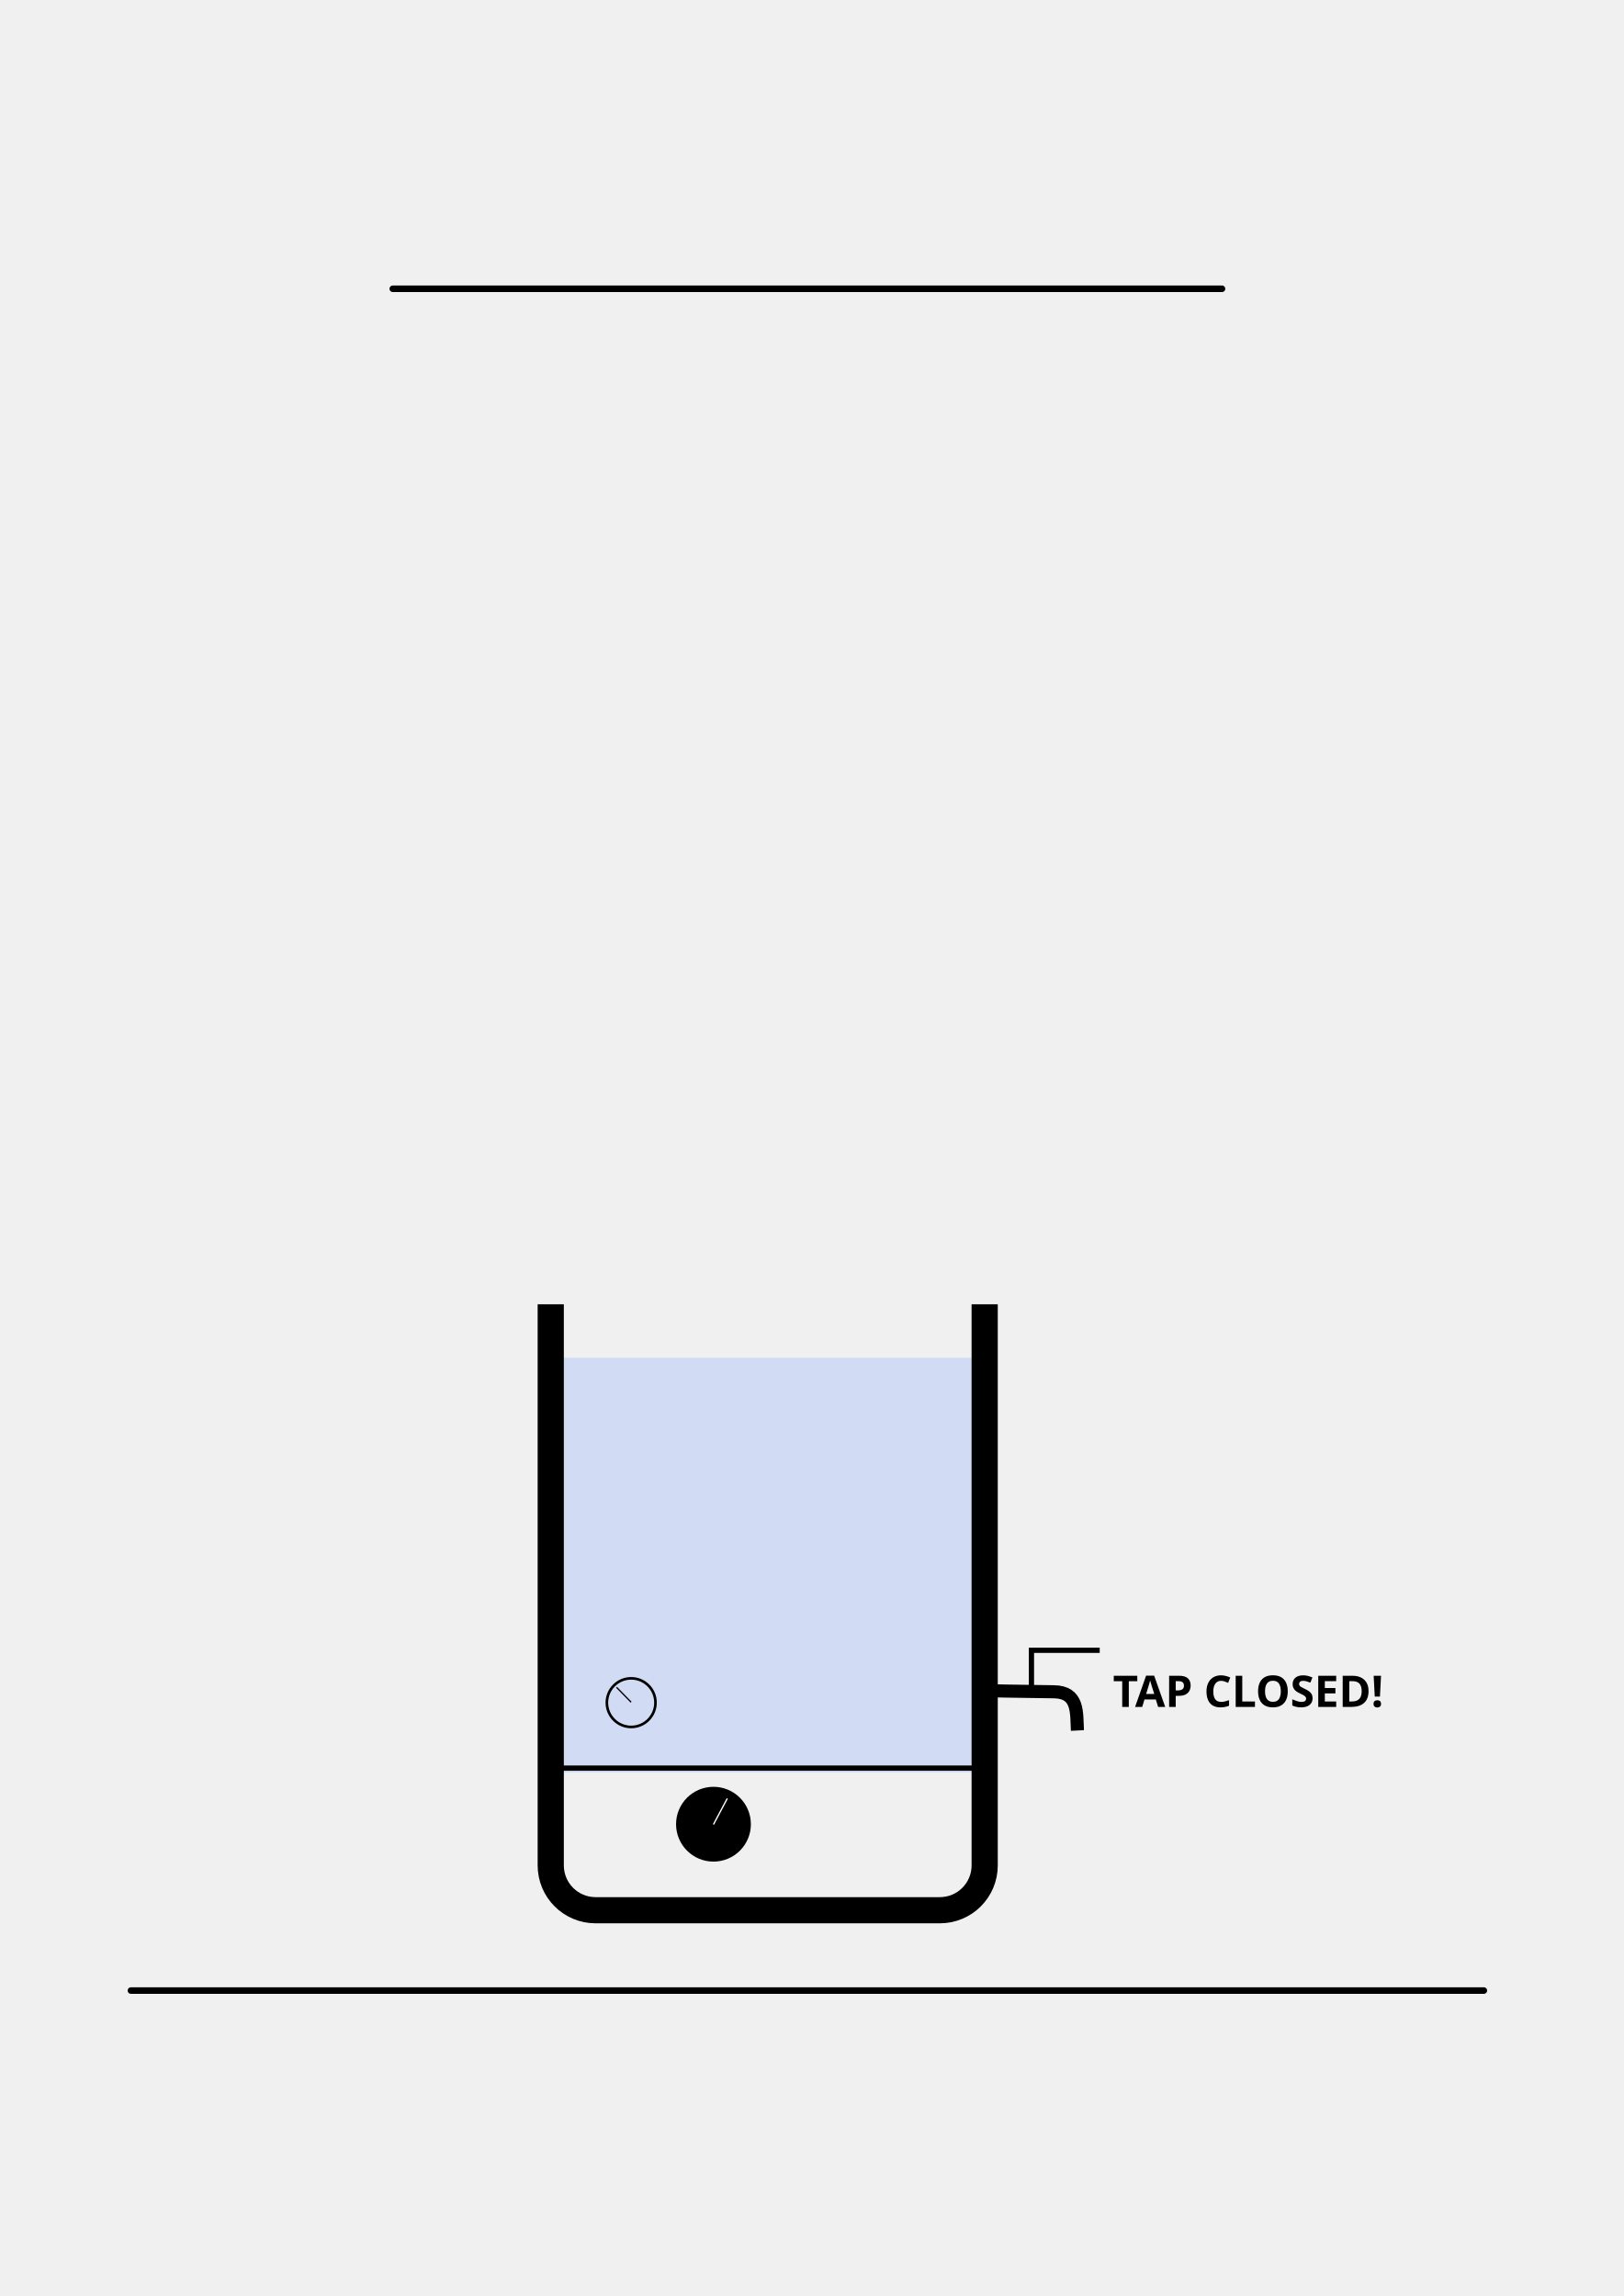
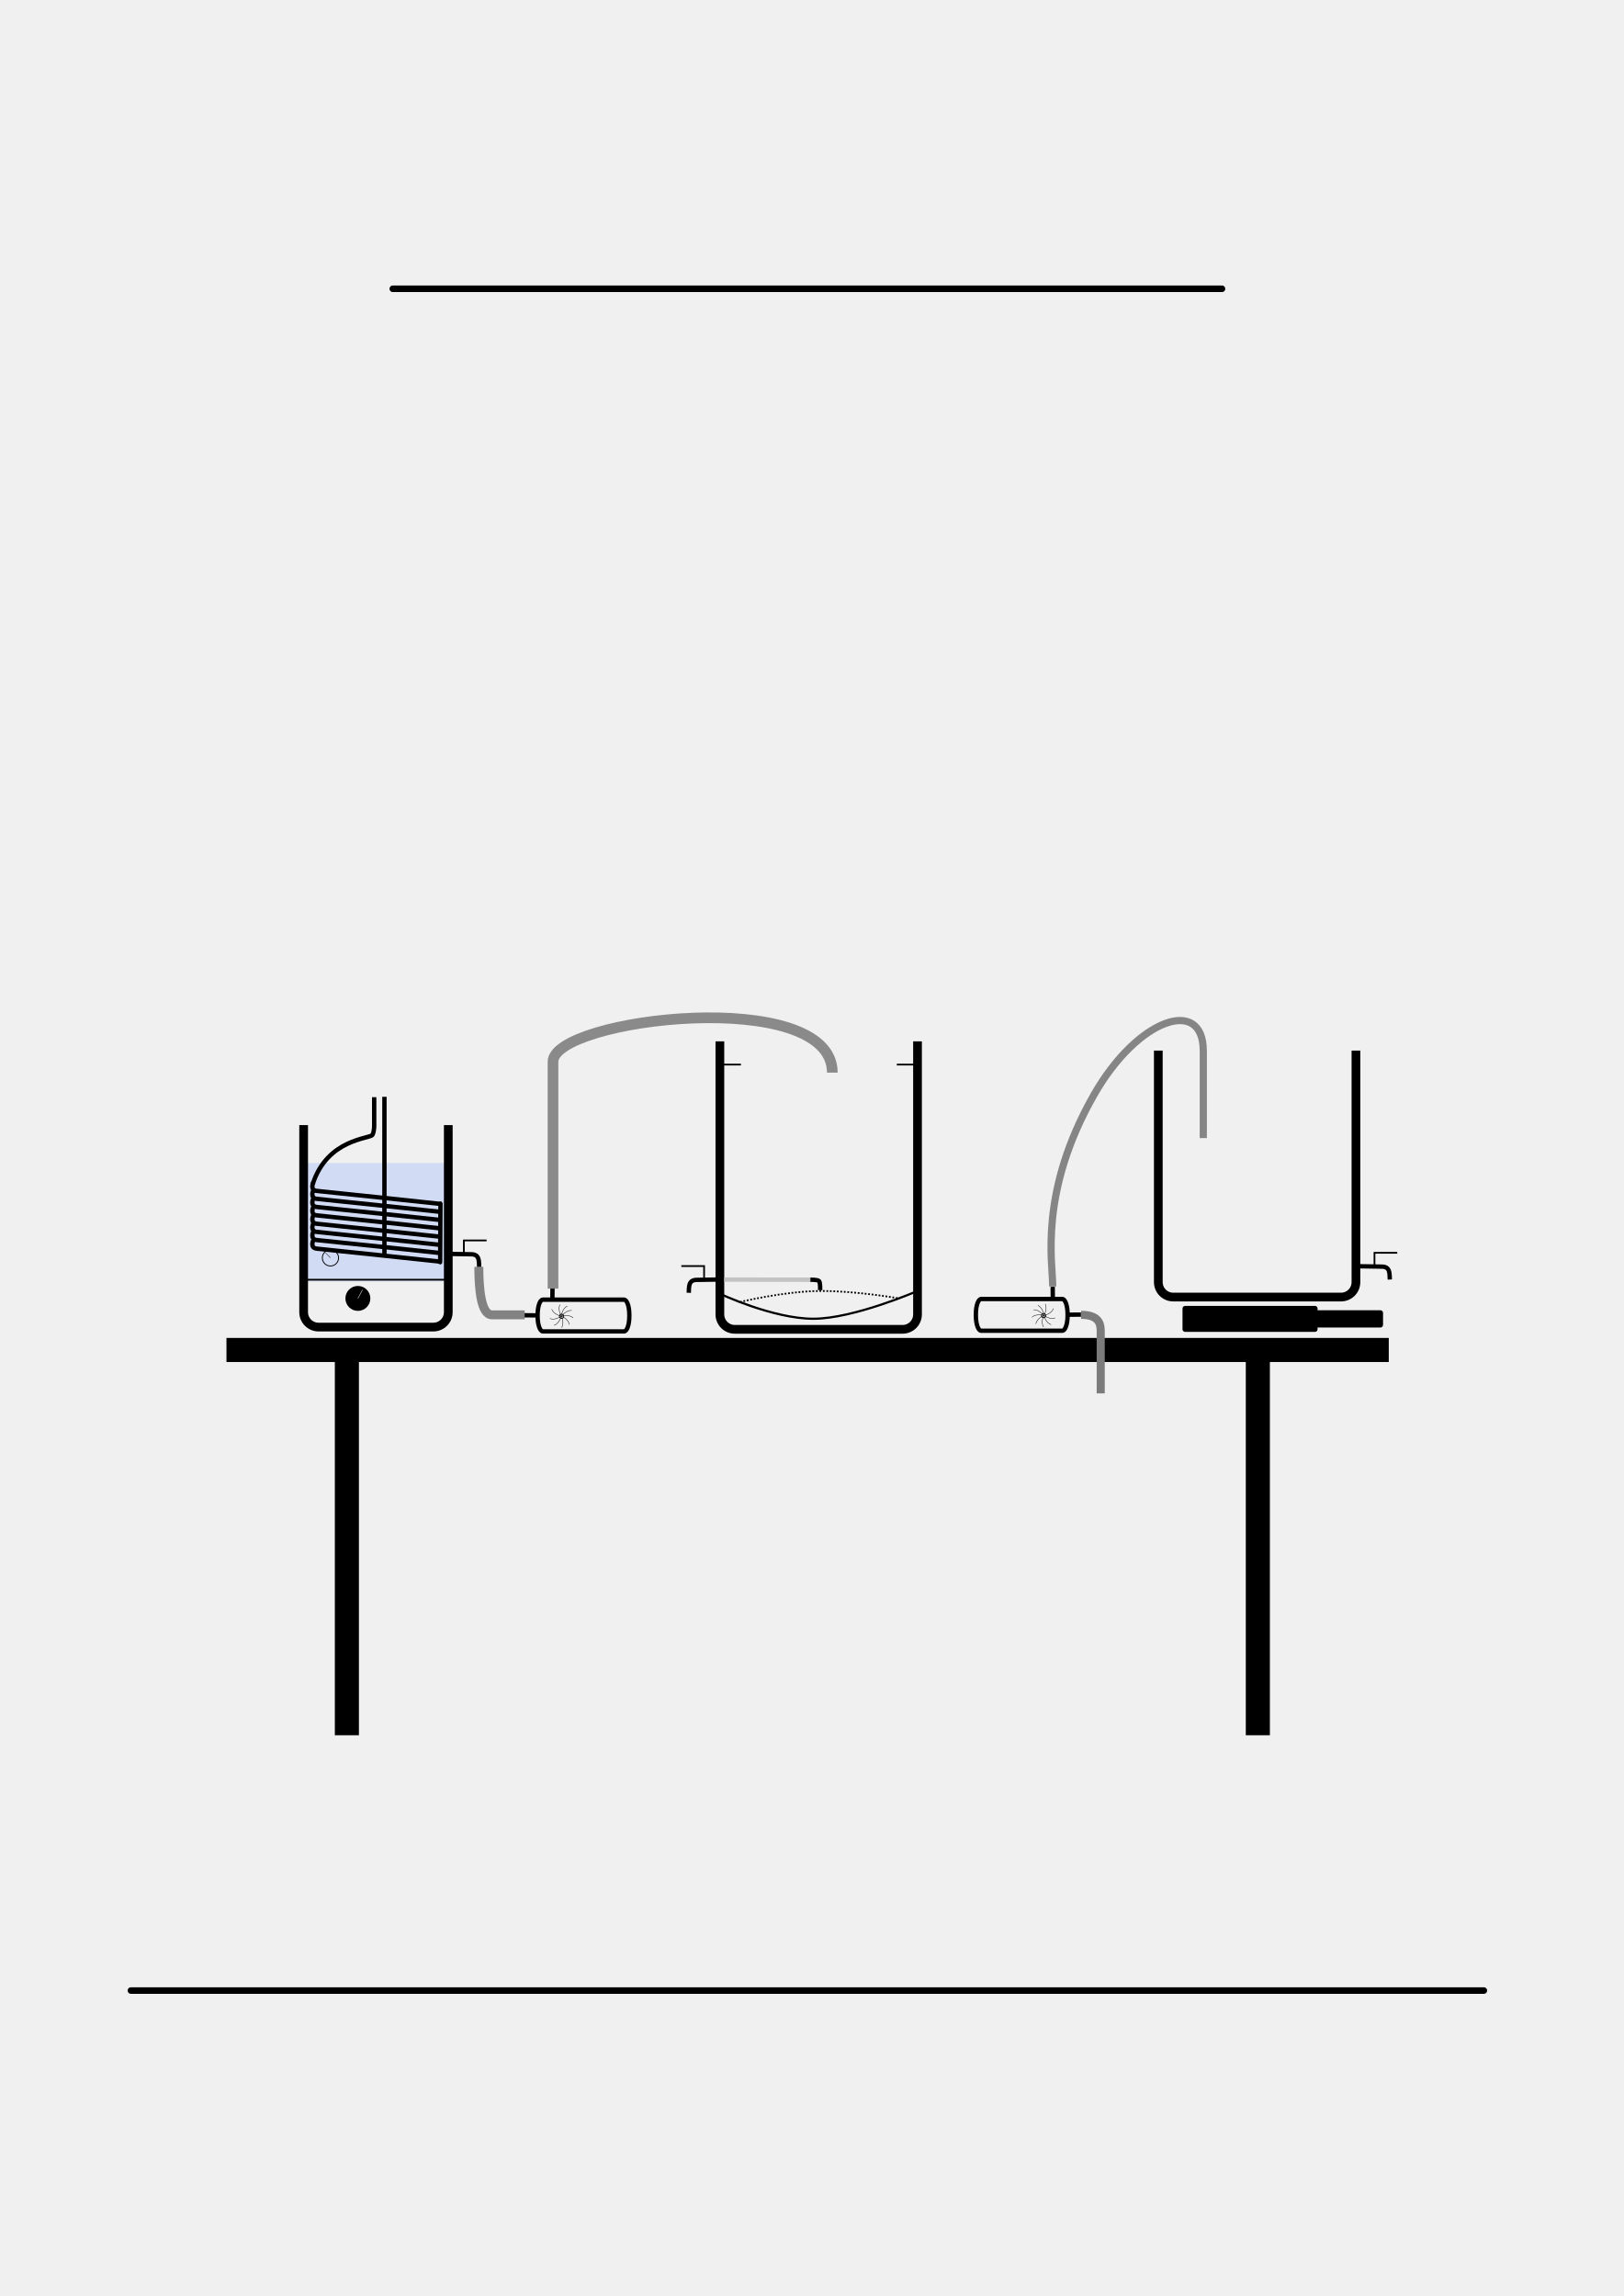
<svg xmlns="http://www.w3.org/2000/svg" width="744.094" height="1052.362" id="svg2" version="1.1">
  <defs id="defs4" />
  <g id="layer1">
    <flowRoot xml:space="preserve" id="flowRoot2987" style="font-size:14px;font-style:normal;font-variant:normal;font-weight:normal;font-stretch:normal;line-height:125%;letter-spacing:0px;word-spacing:0px;fill:#000000;fill-opacity:1;stroke:none;font-family:Andika;-inkscape-font-specification:Andika" transform="translate(121.4062,2.313433)">
      <flowRegion id="flowRegion2989">
        <rect id="rect2991" width="265.165" height="41.669" x="101.015" y="927.356" />
      </flowRegion>
      <flowPara id="flowPara2993" style="font-style:normal;font-variant:normal;font-weight:normal;font-stretch:normal;text-align:center;text-anchor:middle;font-family:EB Garamond;-inkscape-font-specification:EB Garamond">Brewery Instructions</flowPara>
      <flowPara id="flowPara2995" style="font-style:normal;font-variant:normal;font-weight:normal;font-stretch:normal;text-align:center;text-anchor:middle;font-family:EB Garamond;-inkscape-font-specification:EB Garamond">Page 2</flowPara>
    </flowRoot>
    <flowRoot xml:space="preserve" id="flowRoot3003" style="font-size:14px;font-style:normal;font-variant:normal;font-weight:normal;font-stretch:normal;line-height:125%;letter-spacing:0px;word-spacing:0px;fill:#000000;fill-opacity:1;stroke:none;font-family:Andika;-inkscape-font-specification:Andika">
      <flowRegion id="flowRegion3005">
        <rect id="rect3007" width="621.429" height="77.143" x="58.571" y="55.219" />
      </flowRegion>
      <flowPara id="flowPara3009" style="font-size:56px">Heat the strike water</flowPara>
    </flowRoot>
    <flowRoot xml:space="preserve" id="flowRoot3011" style="font-size:14px;font-style:normal;font-variant:normal;font-weight:normal;font-stretch:normal;line-height:125%;letter-spacing:0px;word-spacing:0px;fill:#000000;fill-opacity:1;stroke:none;font-family:Andika;-inkscape-font-specification:Andika">
      <flowRegion id="flowRegion3013">
        <rect id="rect3015" width="622.857" height="302.857" x="58.571" y="155.219" />
      </flowRegion>
      <flowPara id="flowPara3928">Now - we want to heat the strike water to almost the perfect temperature (we will fine tune it later). We heat the water in the urn because it is the most efficient (fastest). </flowPara>
      <flowPara id="flowPara4345" />
-       <flowPara id="flowPara4347">How much water in the urn? 28L (fill it almost to the top). </flowPara>
-       <flowPara id="flowPara4374" />
-       <flowPara id="flowPara4376">Why so much? </flowPara>
-       <flowPara id="flowPara4349" />
-       <flowPara id="flowPara4383">You will need to heat enough water for mashing and sparging to end up at 23L volume. We will lose approx 5L to grain absorbtion.</flowPara>
+       <flowPara id="flowPara4383">How much water in the urn? Measure the water for the "strike" - for a 19L batch - 13.5L is a typical amount of strike water (1 cm in the hot water urn = 0.8L - measure from the outlet level). </flowPara>
      <flowPara id="flowPara4387" />
-       <flowPara id="flowPara4389">For 7kg of grain, you will need 17.5 L of strike water at 75 (C) to end at a final temperature of 68 (C). </flowPara>
+       <flowPara id="flowPara4389">Heat the strike water to 72 (C) to end at a final temperature of 64 (lager - less body more alchohol) (C). </flowPara>
      <flowPara id="flowPara4361" />
      <flowPara id="flowPara4391" />
      <flowPara id="flowPara4370" />
      <flowPara id="flowPara4372" />
    </flowRoot>
    <path style="fill:none;stroke:#000000;stroke-width:3;stroke-linecap:round;stroke-linejoin:miter;stroke-opacity:1;stroke-miterlimit:4;stroke-dasharray:none" d="m 60,912.362 620,0" id="path3043" />
    <path id="path3047" d="m 180,132.362 380,0" style="fill:none;stroke:#000000;stroke-width:3;stroke-linecap:round;stroke-linejoin:miter;stroke-opacity:1;stroke-miterlimit:4;stroke-dasharray:none" />
-     <rect style="fill:#5b8bff;fill-opacity:0.209;stroke:none" id="rect4401" width="200" height="190" x="250" y="622.362" ry="1.641" />
-     <g id="layer1-3" transform="matrix(0.6,0,0,0.6,189.8196,504.7008)">
-       <path id="rect2985" d="m 435.714,155.219 0,428.571 c 0,18.994 -15.291,34.286 -34.286,34.286 l -262.857,0 c -18.994,0 -34.286,-15.291 -34.286,-34.286 l 0,-428.571" style="fill:none;stroke:#000000;stroke-width:20;stroke-miterlimit:4;stroke-opacity:1;stroke-dashoffset:0" />
-       <path transform="translate(-47.14286,2.857143)" d="m 294.286,549.505 c 0,10.257 -8.315,18.571 -18.571,18.571 -10.257,0 -18.571,-8.315 -18.571,-18.571 0,-10.257 8.315,-18.571 18.571,-18.571 10.257,0 18.571,8.315 18.571,18.571 z" id="path3756" style="fill:#000000;fill-opacity:1;stroke:#000000;stroke-width:20;stroke-miterlimit:4;stroke-opacity:1;stroke-dasharray:none;stroke-dashoffset:0" />
-       <path transform="translate(-110,-90)" style="fill:none;stroke:#000000;stroke-width:2;stroke-miterlimit:4;stroke-opacity:1;stroke-dasharray:none;stroke-dashoffset:0" id="path3758" d="m 294.286,549.505 c 0,10.257 -8.315,18.571 -18.571,18.571 -10.257,0 -18.571,-8.315 -18.571,-18.571 0,-10.257 8.315,-18.571 18.571,-18.571 10.257,0 18.571,8.315 18.571,18.571 z" />
-       <path id="path3760" d="m 107.143,509.505 330,0" style="fill:none;stroke:#000000;stroke-width:4;stroke-linecap:butt;stroke-linejoin:miter;stroke-miterlimit:4;stroke-opacity:1;stroke-dasharray:none" />
-       <path id="path3762" d="M 165.665,459.15 154.553,447.786" style="fill:none;stroke:#000000;stroke-width:1px;stroke-linecap:butt;stroke-linejoin:miter;stroke-opacity:1" />
-       <path id="path3764" d="m 228.571,552.541 10.536,-19.821" style="fill:none;stroke:#ffffff;stroke-width:1px;stroke-linecap:butt;stroke-linejoin:miter;stroke-opacity:1" />
-       <path id="path3768" d="m 435.376,450.311 c 0,0 29.043,0.667 53.086,0.88 19.088,0.169 17.372,15.684 18.086,29.579" style="fill:none;stroke:#000000;stroke-width:10;stroke-linecap:butt;stroke-linejoin:miter;stroke-miterlimit:4;stroke-opacity:1;stroke-dasharray:none" />
-       <path id="path3774" d="m 471.429,454.505 0,-35 52.143,0" style="fill:none;stroke:#000000;stroke-width:4;stroke-linecap:butt;stroke-linejoin:miter;stroke-miterlimit:4;stroke-opacity:1;stroke-dasharray:none" />
+     <rect style="fill:#5b8bff;fill-opacity:0.209;stroke:none" id="rect4401" width="65.714" height="54.286" x="138.929" y="533.076" ry="0.469" />
+     <path style="fill:none;stroke:#000000;stroke-width:11.037;stroke-linecap:butt;stroke-linejoin:miter;stroke-miterlimit:4;stroke-opacity:1;stroke-dasharray:none" d="m 103.782,618.758 532.647,0" id="path3930" />
+     <path style="fill:none;stroke:#000000;stroke-width:11.037;stroke-linecap:butt;stroke-linejoin:miter;stroke-miterlimit:4;stroke-opacity:1;stroke-dasharray:none" d="m 576.429,618.758 0,176.59" id="path3932" />
+     <path style="fill:none;stroke:#000000;stroke-width:11.037;stroke-linecap:butt;stroke-linejoin:miter;stroke-miterlimit:4;stroke-opacity:1;stroke-dasharray:none" d="m 158.966,618.758 0,176.59" id="path3934" />
+     <g id="layer1-7" transform="matrix(-0.2,0,0,0.2,446.1345,442.612)">
+       <path id="rect2985-7" d="m 581.176,173.402 0,625.714 c 0,18.994 -15.291,34.286 -34.286,34.286 l -384.286,0 c -18.994,0 -34.286,-15.291 -34.286,-34.286 l 0,-625.714" style="fill:none;stroke:#000000;stroke-width:20;stroke-miterlimit:4;stroke-opacity:1;stroke-dashoffset:0" />
+       <path id="path3760-6" d="m 132.605,226.662 43.117,0" style="fill:none;stroke:#000000;stroke-width:4;stroke-linecap:butt;stroke-linejoin:miter;stroke-miterlimit:4;stroke-opacity:1;stroke-dasharray:none" />
+       <path id="path3768-3" d="m 581.284,719.208 c 0,0 29.043,0.667 53.086,0.88 19.088,0.169 17.372,15.684 18.086,29.579" style="fill:none;stroke:#000000;stroke-width:10;stroke-linecap:butt;stroke-linejoin:miter;stroke-miterlimit:4;stroke-opacity:1;stroke-dasharray:none" />
+       <path id="path3774-1" d="m 617.337,723.402 0,-35 52.143,0" style="fill:none;stroke:#000000;stroke-width:4;stroke-linecap:butt;stroke-linejoin:miter;stroke-miterlimit:4;stroke-opacity:1;stroke-dasharray:none" />
+       <path style="fill:none;stroke:#000000;stroke-width:4;stroke-linecap:butt;stroke-linejoin:miter;stroke-miterlimit:4;stroke-opacity:1;stroke-dasharray:none" d="m 532.962,226.662 43.117,0" id="path3795" />
+       <path id="path3797" d="m 126.891,744.831 c 0,0 147.272,64.325 240.065,64.325 92.793,0 214.619,-57.507 214.619,-57.507" style="fill:none;stroke:#000000;stroke-width:5;stroke-linecap:butt;stroke-linejoin:miter;stroke-miterlimit:4;stroke-opacity:1;stroke-dasharray:none" />
+       <path id="path3799" d="m 174.033,761.973 c 0,0 97.143,-17.143 178.571,-16.429 81.429,0.714 181.429,25 181.429,25" style="fill:none;stroke:#000000;stroke-width:4;stroke-linecap:butt;stroke-linejoin:miter;stroke-miterlimit:4;stroke-opacity:1;stroke-dasharray:4, 4;stroke-dashoffset:0" />
+       <path id="path3801" d="m 351.444,743.67 c 0,0 -0.739,-17.789 2.589,-20.982 3.662,-3.513 21.518,-2.98 21.518,-2.98" style="fill:none;stroke:#000000;stroke-width:10;stroke-linecap:butt;stroke-linejoin:miter;stroke-miterlimit:4;stroke-opacity:1;stroke-dasharray:none" />
+       <path id="path3803" d="m 373.651,719.685 197.506,-0.253" style="fill:none;stroke:#c3c3c3;stroke-width:10;stroke-linecap:butt;stroke-linejoin:miter;stroke-miterlimit:4;stroke-opacity:1;stroke-dasharray:none" />
    </g>
-     <text xml:space="preserve" style="font-size:14px;font-style:normal;font-variant:normal;font-weight:normal;font-stretch:normal;line-height:125%;letter-spacing:0px;word-spacing:0px;fill:#000000;fill-opacity:1;stroke:none;font-family:Andika;-inkscape-font-specification:Andika" x="510" y="782.362" id="text4397">
-       <tspan id="tspan4399" x="510" y="782.362" style="font-size:20px;font-weight:bold;-inkscape-font-specification:Andika Bold">TAP CLOSED!</tspan>
-     </text>
+     <g id="g4533" transform="translate(-79.33287,-78.74474)">
+       <g transform="matrix(0.2,0,0,0.2,197.6235,563.3954)" id="layer1-3">
+         <path style="fill:none;stroke:#000000;stroke-width:20;stroke-miterlimit:4;stroke-opacity:1;stroke-dashoffset:0" d="m 435.714,155.219 0,428.571 c 0,18.994 -15.291,34.286 -34.286,34.286 l -262.857,0 c -18.994,0 -34.286,-15.291 -34.286,-34.286 l 0,-428.571" id="rect2985" />
+         <path style="fill:#000000;fill-opacity:1;stroke:#000000;stroke-width:20;stroke-miterlimit:4;stroke-opacity:1;stroke-dasharray:none;stroke-dashoffset:0" id="path3756" d="m 294.286,549.505 c 0,10.257 -8.315,18.571 -18.571,18.571 -10.257,0 -18.571,-8.315 -18.571,-18.571 0,-10.257 8.315,-18.571 18.571,-18.571 10.257,0 18.571,8.315 18.571,18.571 z" transform="translate(-47.14286,2.857143)" />
+         <path d="m 294.286,549.505 c 0,10.257 -8.315,18.571 -18.571,18.571 -10.257,0 -18.571,-8.315 -18.571,-18.571 0,-10.257 8.315,-18.571 18.571,-18.571 10.257,0 18.571,8.315 18.571,18.571 z" id="path3758" style="fill:none;stroke:#000000;stroke-width:2;stroke-miterlimit:4;stroke-opacity:1;stroke-dasharray:none;stroke-dashoffset:0" transform="translate(-110,-90)" />
+         <path style="fill:none;stroke:#000000;stroke-width:4;stroke-linecap:butt;stroke-linejoin:miter;stroke-miterlimit:4;stroke-opacity:1;stroke-dasharray:none" d="m 107.143,509.505 330,0" id="path3760" />
+         <path style="fill:none;stroke:#000000;stroke-width:1px;stroke-linecap:butt;stroke-linejoin:miter;stroke-opacity:1" d="M 165.665,459.15 154.553,447.786" id="path3762" />
+         <path style="fill:none;stroke:#ffffff;stroke-width:1px;stroke-linecap:butt;stroke-linejoin:miter;stroke-opacity:1" d="m 228.571,552.541 10.536,-19.821" id="path3764" />
+         <path style="fill:none;stroke:#000000;stroke-width:10;stroke-linecap:butt;stroke-linejoin:miter;stroke-miterlimit:4;stroke-opacity:1;stroke-dasharray:none" d="m 435.376,450.311 c 0,0 29.043,0.667 53.086,0.88 19.088,0.169 17.372,15.684 18.086,29.579" id="path3768" />
+         <path style="fill:none;stroke:#000000;stroke-width:4;stroke-linecap:butt;stroke-linejoin:miter;stroke-miterlimit:4;stroke-opacity:1;stroke-dasharray:none" d="m 471.429,454.505 0,-35 52.143,0" id="path3774" />
+       </g>
+       <g transform="matrix(0.2,0,0,0.2,180.5056,502.9889)" id="layer1-6">
+         <path style="fill:none;stroke:#000000;stroke-width:10;stroke-linecap:butt;stroke-linejoin:miter;stroke-miterlimit:4;stroke-opacity:1;stroke-dasharray:none" d="m 210.617,592.743 c 33.335,-104.551 131.825,-104.046 136.876,-113.137 5.051,-9.091 4.041,-27.274 4.041,-27.274 l 0,-59.094" id="path3847" />
+         <path style="fill:none;stroke:#000000;stroke-width:10;stroke-linecap:butt;stroke-linejoin:miter;stroke-miterlimit:4;stroke-opacity:1;stroke-dasharray:none" d="m 375,755.124 0,-362.762" id="path3849" />
+         <path style="fill:none;stroke:#000000;stroke-width:10;stroke-linecap:butt;stroke-linejoin:miter;stroke-miterlimit:4;stroke-opacity:1;stroke-dasharray:none" d="m 211.964,588.791 c 0,0 -8.571,17.857 8.571,19.286 17.143,1.429 285,30 285,30" id="path3851" />
+         <path id="path3853" d="m 211.964,606.973 c 0,0 -8.571,17.857 8.571,19.286 17.143,1.429 285,30 285,30" style="fill:none;stroke:#000000;stroke-width:10;stroke-linecap:butt;stroke-linejoin:miter;stroke-miterlimit:4;stroke-opacity:1;stroke-dasharray:none" />
+         <path style="fill:none;stroke:#000000;stroke-width:10;stroke-linecap:butt;stroke-linejoin:miter;stroke-miterlimit:4;stroke-opacity:1;stroke-dasharray:none" d="m 211.964,625.661 c 0,0 -8.571,17.857 8.571,19.286 17.143,1.429 285,30 285,30" id="path3855" />
+         <path id="path3857" d="m 211.964,644.854 c 0,0 -8.571,17.857 8.571,19.286 17.143,1.429 285,30 285,30" style="fill:none;stroke:#000000;stroke-width:10;stroke-linecap:butt;stroke-linejoin:miter;stroke-miterlimit:4;stroke-opacity:1;stroke-dasharray:none" />
+         <path style="fill:none;stroke:#000000;stroke-width:10;stroke-linecap:butt;stroke-linejoin:miter;stroke-miterlimit:4;stroke-opacity:1;stroke-dasharray:none" d="m 211.964,664.047 c 0,0 -8.571,17.857 8.571,19.286 17.143,1.429 285,30 285,30" id="path3859" />
+         <path id="path3861" d="m 211.964,682.735 c 0,0 -8.571,17.857 8.571,19.286 17.143,1.429 285,30 285,30" style="fill:none;stroke:#000000;stroke-width:10;stroke-linecap:butt;stroke-linejoin:miter;stroke-miterlimit:4;stroke-opacity:1;stroke-dasharray:none" />
+         <path style="fill:none;stroke:#000000;stroke-width:10;stroke-linecap:butt;stroke-linejoin:miter;stroke-miterlimit:4;stroke-opacity:1;stroke-dasharray:none" d="m 211.964,701.423 c 0,0 -8.571,17.857 8.571,19.286 17.143,1.429 285,30 285,30" id="path3863" />
+         <path id="path3865" d="m 211.964,721.121 c 0,0 -8.571,17.857 8.571,19.286 17.143,1.429 285,30 285,30" style="fill:none;stroke:#000000;stroke-width:10;stroke-linecap:butt;stroke-linejoin:miter;stroke-miterlimit:4;stroke-opacity:1;stroke-dasharray:none" />
+         <path style="fill:none;stroke:#000000;stroke-width:10;stroke-linecap:round;stroke-linejoin:miter;stroke-miterlimit:4;stroke-opacity:1;stroke-dasharray:none" d="m 503.393,637.362 -0.714,133.929" id="path3867" />
+       </g>
+     </g>
+     <g id="layer1-60" transform="matrix(-0.2,0,0,0.2,345.5711,465.0253)">
+       <rect rx="12.122" ry="34.286" y="653.352" x="285.873" height="72.731" width="210.112" id="rect3888" style="fill:none;stroke:#000000;stroke-width:10;stroke-linecap:round;stroke-miterlimit:4;stroke-opacity:1;stroke-dasharray:none;stroke-dashoffset:0" />
+       <path id="path3890" d="m 444.72,664.716 c 6.061,11.869 -3.283,26.517 -3.283,26.517" style="fill:none;stroke:#000000;stroke-width:1px;stroke-linecap:butt;stroke-linejoin:miter;stroke-opacity:1" />
+       <path style="fill:none;stroke:#000000;stroke-width:1px;stroke-linecap:butt;stroke-linejoin:miter;stroke-opacity:1" d="m 427.786,667.941 c 12.111,5.562 13.851,22.848 13.851,22.848" id="path3892" />
+       <path id="path3894" d="m 417.922,678.107 c 13.291,-0.985 23.17,13.307 23.17,13.307" style="fill:none;stroke:#000000;stroke-width:1px;stroke-linecap:butt;stroke-linejoin:miter;stroke-opacity:1" />
+       <path style="fill:none;stroke:#000000;stroke-width:1px;stroke-linecap:butt;stroke-linejoin:miter;stroke-opacity:1" d="m 414.542,695.065 c 9.808,-9.024 26.425,-3.953 26.425,-3.953" id="path3896" />
+       <path id="path3898" d="m 423.342,710.503 c 2.107,-13.16 18.291,-19.476 18.291,-19.476" style="fill:none;stroke:#000000;stroke-width:1px;stroke-linecap:butt;stroke-linejoin:miter;stroke-opacity:1" />
+       <path style="fill:none;stroke:#000000;stroke-width:1px;stroke-linecap:butt;stroke-linejoin:miter;stroke-opacity:1" d="m 441,717.403 c -7.202,-11.214 0.653,-26.711 0.653,-26.711" id="path3900" />
+       <path id="path3902" d="m 458.317,712.075 c -12.691,-4.068 -16.494,-21.021 -16.494,-21.021" style="fill:none;stroke:#000000;stroke-width:1px;stroke-linecap:butt;stroke-linejoin:miter;stroke-opacity:1" />
+       <path style="fill:none;stroke:#000000;stroke-width:1px;stroke-linecap:butt;stroke-linejoin:miter;stroke-opacity:1" d="m 467.679,696.538 c -12.357,4.993 -26.125,-5.603 -26.125,-5.603" id="path3904" />
+       <path id="path3906" d="m 463.544,675.101 c -4.355,12.595 -21.39,16.012 -21.39,16.012" style="fill:none;stroke:#000000;stroke-width:1px;stroke-linecap:butt;stroke-linejoin:miter;stroke-opacity:1" />
+       <path transform="translate(4.545687,3.282996)" d="m 437.396,688.076 c 0,0.488 -0.396,0.884 -0.884,0.884 -0.488,0 -0.884,-0.396 -0.884,-0.884 0,-0.488 0.396,-0.884 0.884,-0.884 0.488,0 0.884,0.396 0.884,0.884 z" id="path3908" style="fill:none;stroke:#000000;stroke-width:10;stroke-linecap:round;stroke-miterlimit:4;stroke-opacity:1;stroke-dasharray:none;stroke-dashoffset:0" />
+       <path id="path3910" d="m 462.145,653.099 -0.253,-27.779" style="fill:none;stroke:#000000;stroke-width:10;stroke-linecap:butt;stroke-linejoin:miter;stroke-miterlimit:4;stroke-opacity:1;stroke-dasharray:none" />
+       <path style="fill:none;stroke:#000000;stroke-width:10;stroke-linecap:butt;stroke-linejoin:miter;stroke-miterlimit:4;stroke-opacity:1;stroke-dasharray:none" d="m 498.889,689.339 27.779,-0.253" id="path3912" />
+     </g>
+     <g id="layer1-60-6" transform="matrix(0.2,0,0,0.2,390.0426,464.7207)">
+       <rect rx="12.122" ry="34.286" y="653.352" x="285.873" height="72.731" width="210.112" id="rect3888-9" style="fill:none;stroke:#000000;stroke-width:10;stroke-linecap:round;stroke-miterlimit:4;stroke-opacity:1;stroke-dasharray:none;stroke-dashoffset:0" />
+       <path id="path3890-0" d="m 444.72,664.716 c 6.061,11.869 -3.283,26.517 -3.283,26.517" style="fill:none;stroke:#000000;stroke-width:1px;stroke-linecap:butt;stroke-linejoin:miter;stroke-opacity:1" />
+       <path style="fill:none;stroke:#000000;stroke-width:1px;stroke-linecap:butt;stroke-linejoin:miter;stroke-opacity:1" d="m 427.786,667.941 c 12.111,5.562 13.851,22.848 13.851,22.848" id="path3892-0" />
+       <path id="path3894-4" d="m 417.922,678.107 c 13.291,-0.985 23.17,13.307 23.17,13.307" style="fill:none;stroke:#000000;stroke-width:1px;stroke-linecap:butt;stroke-linejoin:miter;stroke-opacity:1" />
+       <path style="fill:none;stroke:#000000;stroke-width:1px;stroke-linecap:butt;stroke-linejoin:miter;stroke-opacity:1" d="m 414.542,695.065 c 9.808,-9.024 26.425,-3.953 26.425,-3.953" id="path3896-6" />
+       <path id="path3898-7" d="m 423.342,710.503 c 2.107,-13.16 18.291,-19.476 18.291,-19.476" style="fill:none;stroke:#000000;stroke-width:1px;stroke-linecap:butt;stroke-linejoin:miter;stroke-opacity:1" />
+       <path style="fill:none;stroke:#000000;stroke-width:1px;stroke-linecap:butt;stroke-linejoin:miter;stroke-opacity:1" d="m 441,717.403 c -7.202,-11.214 0.653,-26.711 0.653,-26.711" id="path3900-2" />
+       <path id="path3902-1" d="m 458.317,712.075 c -12.691,-4.068 -16.494,-21.021 -16.494,-21.021" style="fill:none;stroke:#000000;stroke-width:1px;stroke-linecap:butt;stroke-linejoin:miter;stroke-opacity:1" />
+       <path style="fill:none;stroke:#000000;stroke-width:1px;stroke-linecap:butt;stroke-linejoin:miter;stroke-opacity:1" d="m 467.679,696.538 c -12.357,4.993 -26.125,-5.603 -26.125,-5.603" id="path3904-0" />
+       <path id="path3906-0" d="m 463.544,675.101 c -4.355,12.595 -21.39,16.012 -21.39,16.012" style="fill:none;stroke:#000000;stroke-width:1px;stroke-linecap:butt;stroke-linejoin:miter;stroke-opacity:1" />
+       <path transform="translate(4.545687,3.282996)" d="m 437.396,688.076 c 0,0.488 -0.396,0.884 -0.884,0.884 -0.488,0 -0.884,-0.396 -0.884,-0.884 0,-0.488 0.396,-0.884 0.884,-0.884 0.488,0 0.884,0.396 0.884,0.884 z" id="path3908-5" style="fill:none;stroke:#000000;stroke-width:10;stroke-linecap:round;stroke-miterlimit:4;stroke-opacity:1;stroke-dasharray:none;stroke-dashoffset:0" />
+       <path id="path3910-4" d="m 462.145,653.099 -0.253,-27.779" style="fill:none;stroke:#000000;stroke-width:10;stroke-linecap:butt;stroke-linejoin:miter;stroke-miterlimit:4;stroke-opacity:1;stroke-dasharray:none" />
+       <path style="fill:none;stroke:#000000;stroke-width:10;stroke-linecap:butt;stroke-linejoin:miter;stroke-miterlimit:4;stroke-opacity:1;stroke-dasharray:none" d="m 498.889,689.339 27.779,-0.253" id="path3912-3" />
+     </g>
+     <path style="fill:none;stroke:#8a8a8a;stroke-width:4.9;stroke-linecap:butt;stroke-linejoin:miter;stroke-miterlimit:4;stroke-opacity:1;stroke-dasharray:none" d="m 253.429,590.648 0,-75 c 0,0 0,-9 0,-29 0,-20 128,-35 128,5" id="path4615" />
+     <path style="fill:none;stroke:#828282;stroke-width:4.1;stroke-linecap:butt;stroke-linejoin:miter;stroke-miterlimit:4;stroke-opacity:1;stroke-dasharray:none" d="m 240.429,602.648 c 0,0 -10,0 -15,0 -5,0 -6,-12 -6,-22" id="path5385" />
+     <path style="fill:none;stroke:#7b7b7b;stroke-width:3.7;stroke-linecap:butt;stroke-linejoin:miter;stroke-miterlimit:4;stroke-opacity:1;stroke-dasharray:none" d="m 495.429,602.648 c 9,0 9,5 9,8 0,3 0,28 0,28" id="path5391" />
+     <path style="fill:none;stroke:#858585;stroke-width:3.3;stroke-linecap:butt;stroke-linejoin:miter;stroke-miterlimit:4;stroke-opacity:1;stroke-dasharray:none" d="m 482.429,589.648 c 0,-11 -6.54,-43.304 19,-88 20,-35 50,-45 50,-20 0,25 0,40 0,40" id="path5393" />
+     <path style="fill:none;stroke:#000000;stroke-width:4;stroke-miterlimit:4;stroke-opacity:1;stroke-dashoffset:0" d="m 621.39,481.524 0,106.124 c 0,3.799 -3.058,6.857 -6.857,6.857 l -76.857,0 c -3.799,0 -6.857,-3.058 -6.857,-6.857 l 0,-106.124" id="rect2985-4" />
+     <path style="fill:none;stroke:#000000;stroke-width:2;stroke-linecap:butt;stroke-linejoin:miter;stroke-miterlimit:4;stroke-opacity:1;stroke-dasharray:none" d="m 622.675,580.376 c 0,0 5.809,0.133 10.617,0.176 3.818,0.034 3.474,3.137 3.617,5.916" id="path3768-1" />
+     <path style="fill:none;stroke:#000000;stroke-width:0.8;stroke-linecap:butt;stroke-linejoin:miter;stroke-miterlimit:4;stroke-opacity:1;stroke-dasharray:none" d="m 629.885,581.215 0,-7 10.429,0" id="path3774-0" />
+     <rect style="fill:#000000;fill-opacity:1;stroke:#000000;stroke-width:1.9;stroke-linecap:round;stroke-miterlimit:4;stroke-opacity:1;stroke-dasharray:none;stroke-dashoffset:0" id="rect35049" width="60" height="10" x="542.857" y="599.505" ry="0.21" />
+     <rect style="fill:#000000;fill-opacity:1;stroke:#000000;stroke-width:1.9;stroke-linecap:round;stroke-miterlimit:4;stroke-opacity:1;stroke-dasharray:none;stroke-dashoffset:0" id="rect35051" width="29" height="6" x="603.857" y="601.505" ry="0.21" />
  </g>
</svg>
